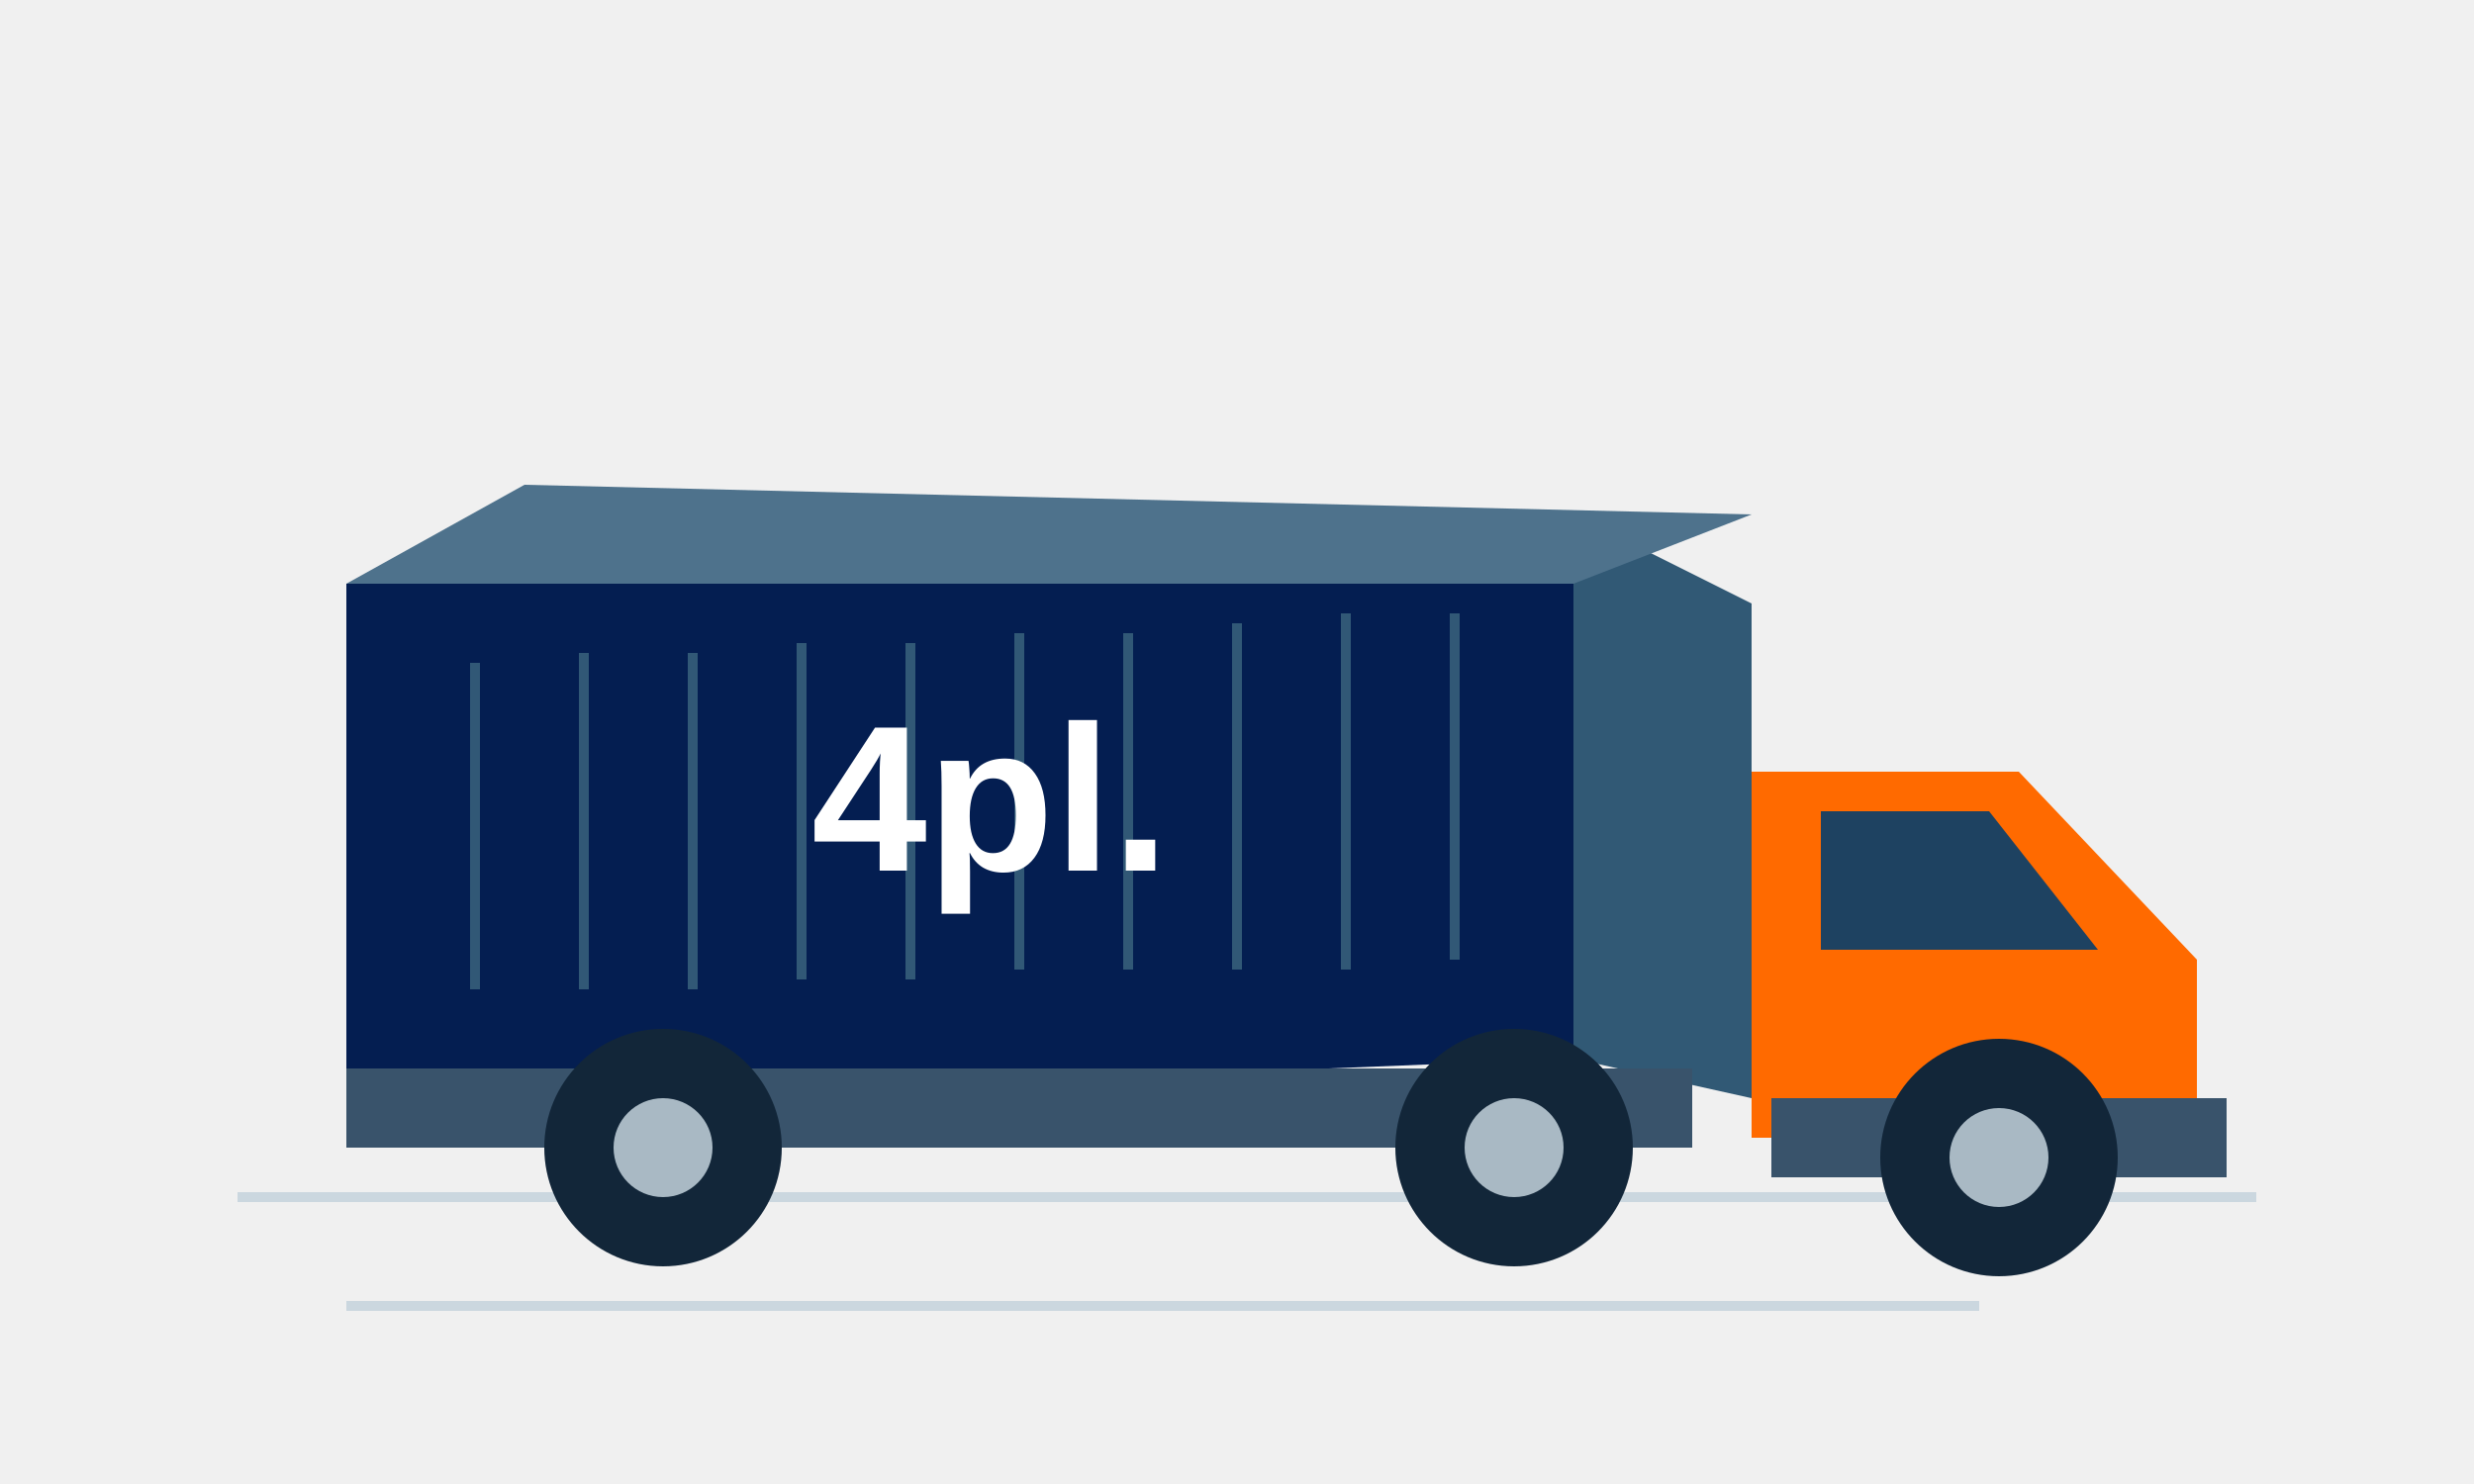
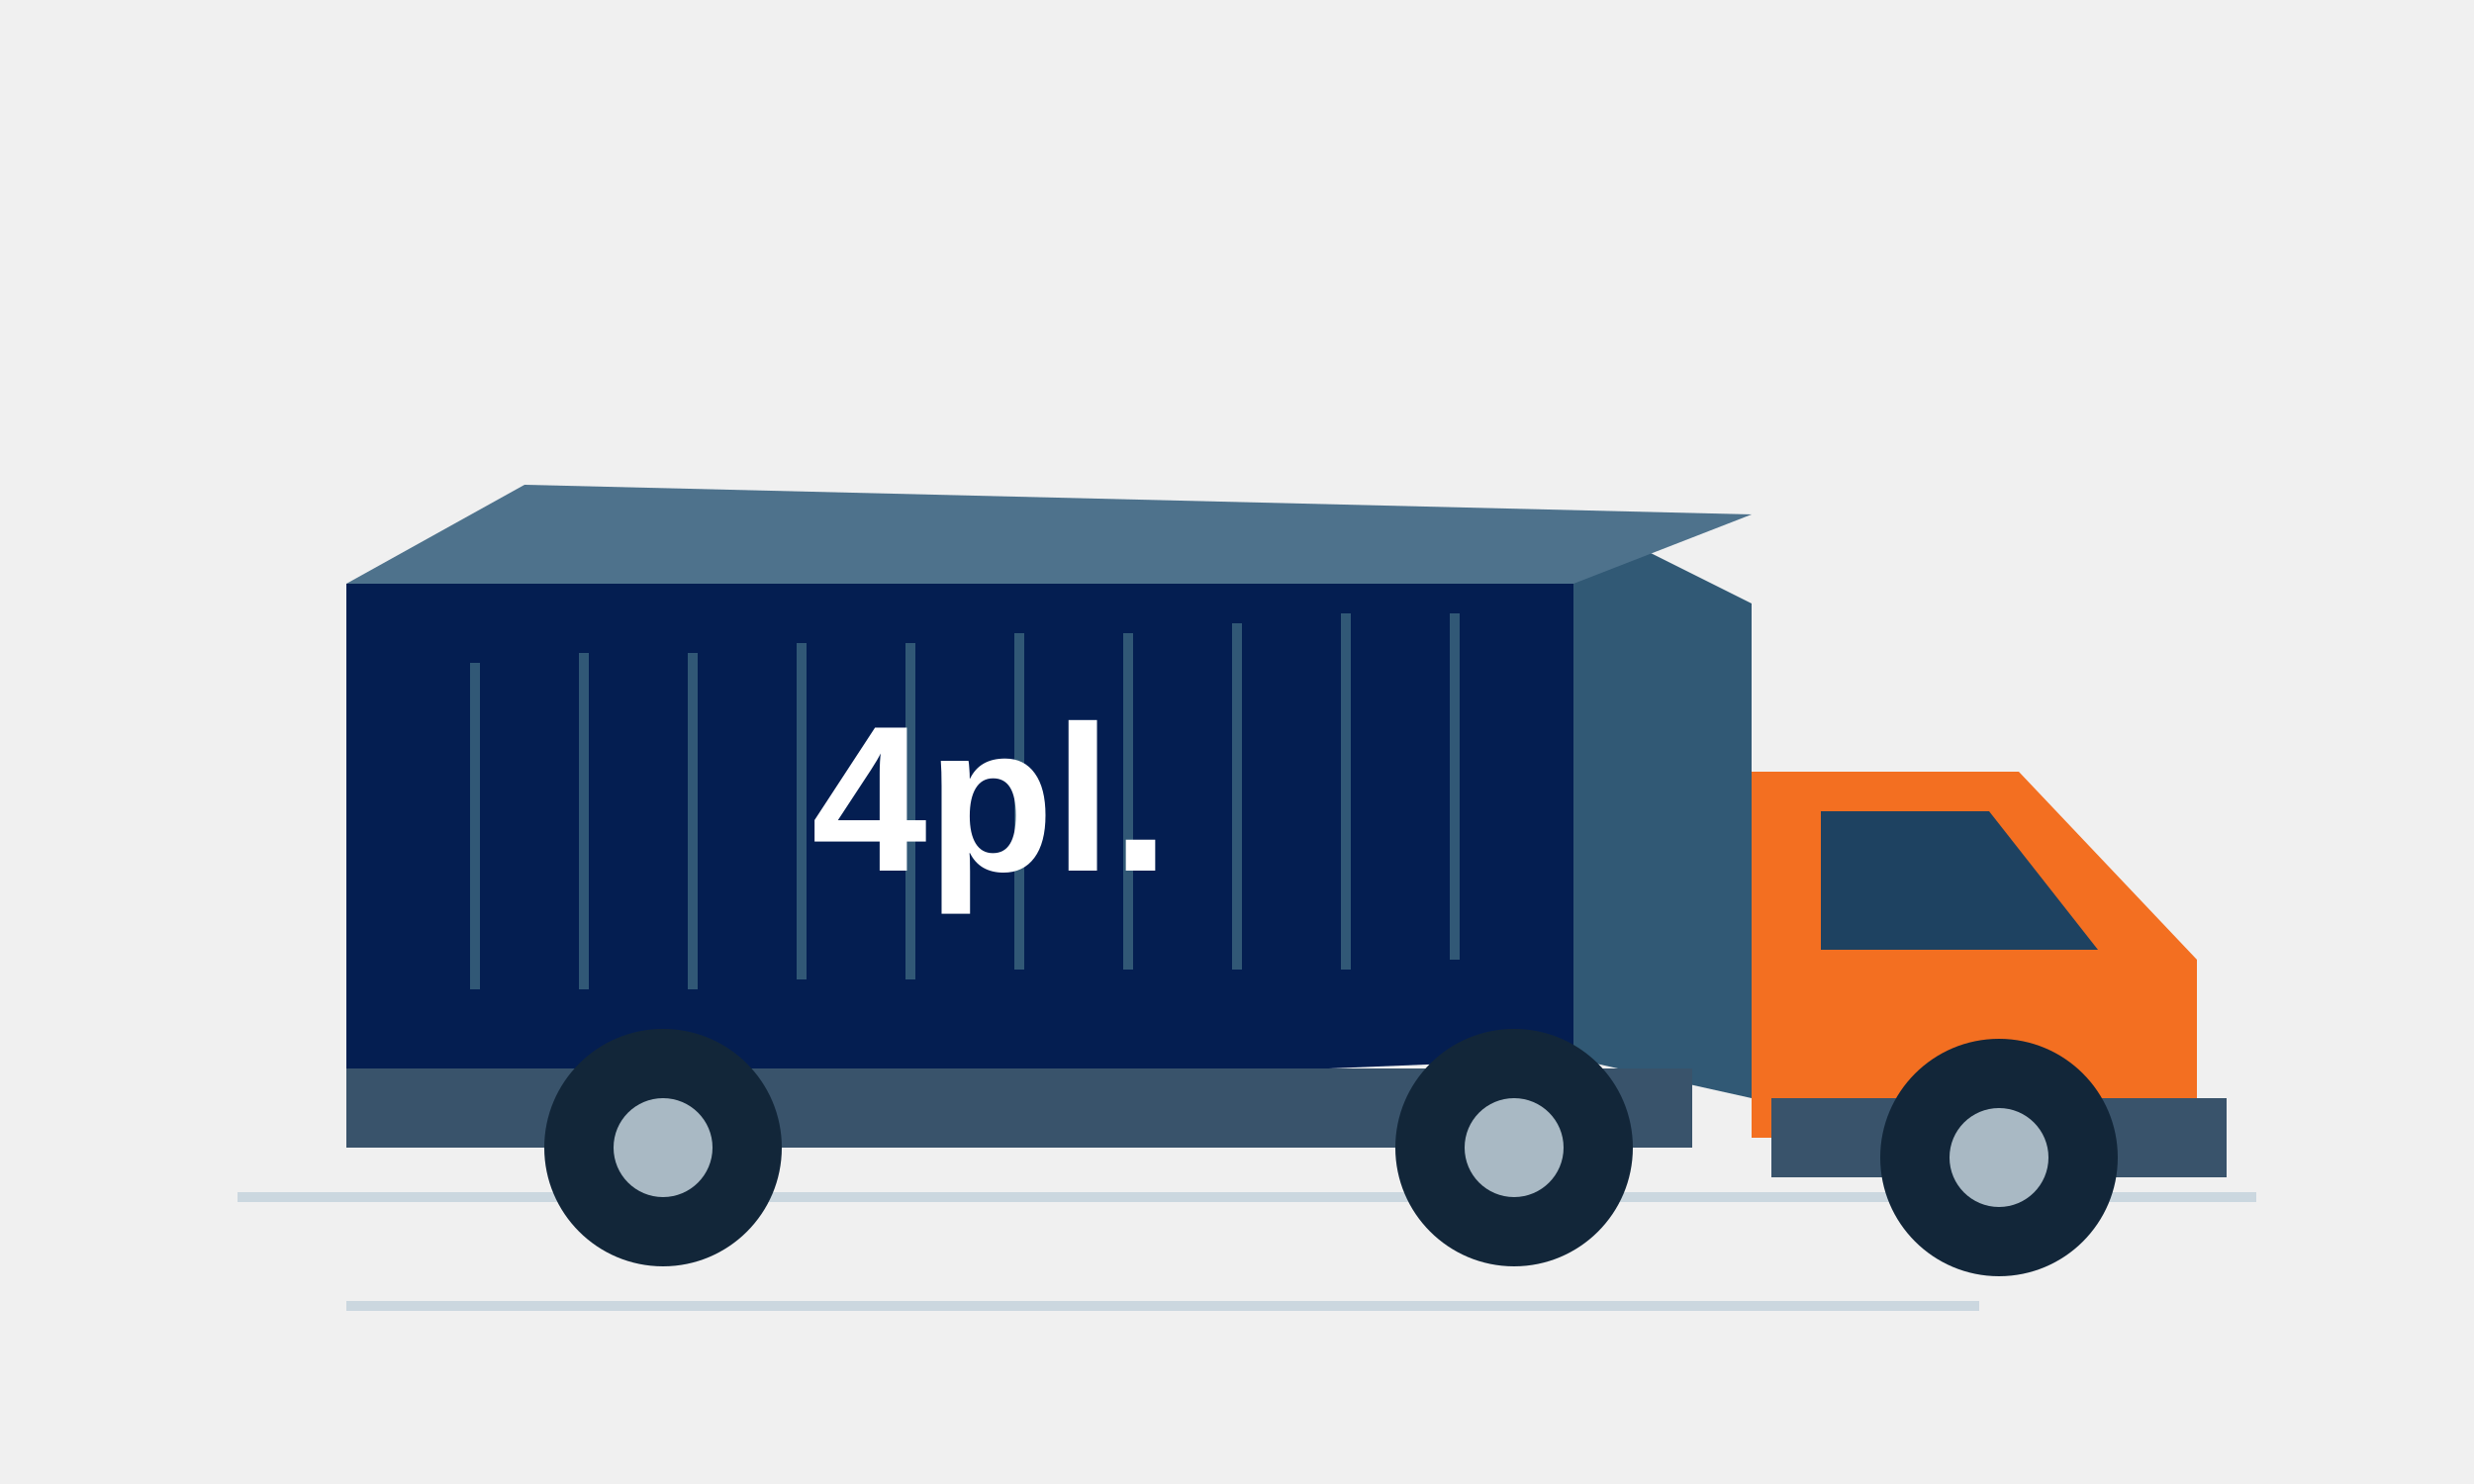
<svg xmlns="http://www.w3.org/2000/svg" viewBox="0 0 250 150" aria-hidden="true">
  <path d="M24 121H228M35 132H200" stroke="#cbd7df" />
  <path d="M35 59L159 52V107L35 112Z" fill="#041E51" />
  <path d="M159 52L177 61V111L159 107Z" fill="#315975" />
  <path d="M35 59L53 49 177 52 159 59Z" fill="#4e728c" />
-   <path d="M177 78H204L222 97V115H177Z" fill="#FF6A00" />
+   <path d="M177 78H204L222 97V115H177Z" fill="#F36F21" />
  <path d="M184 82H201L212 96H184Z" fill="#1e4261" />
  <path d="M179 111H225V119H179M35 108H171V116H35" fill="#39536b" />
  <circle cx="67" cy="116" r="12" fill="#122639" />
  <circle cx="67" cy="116" r="5" fill="#a9b9c4" />
  <circle cx="153" cy="116" r="12" fill="#122639" />
  <circle cx="153" cy="116" r="5" fill="#a9b9c4" />
  <circle cx="202" cy="117" r="12" fill="#122639" />
  <circle cx="202" cy="117" r="5" fill="#a9b9c4" />
  <path d="M48 67V100M59 66V100M70 66V100M81 65V99M92 65V99M103 64V98M114 64V98M125 63V98M136 62V98M147 62V97" stroke="#315876" />
  <text x="82" y="88" fill="#fff" font-size="21" font-weight="bold" font-family="Arial">4pl.</text>
</svg>
